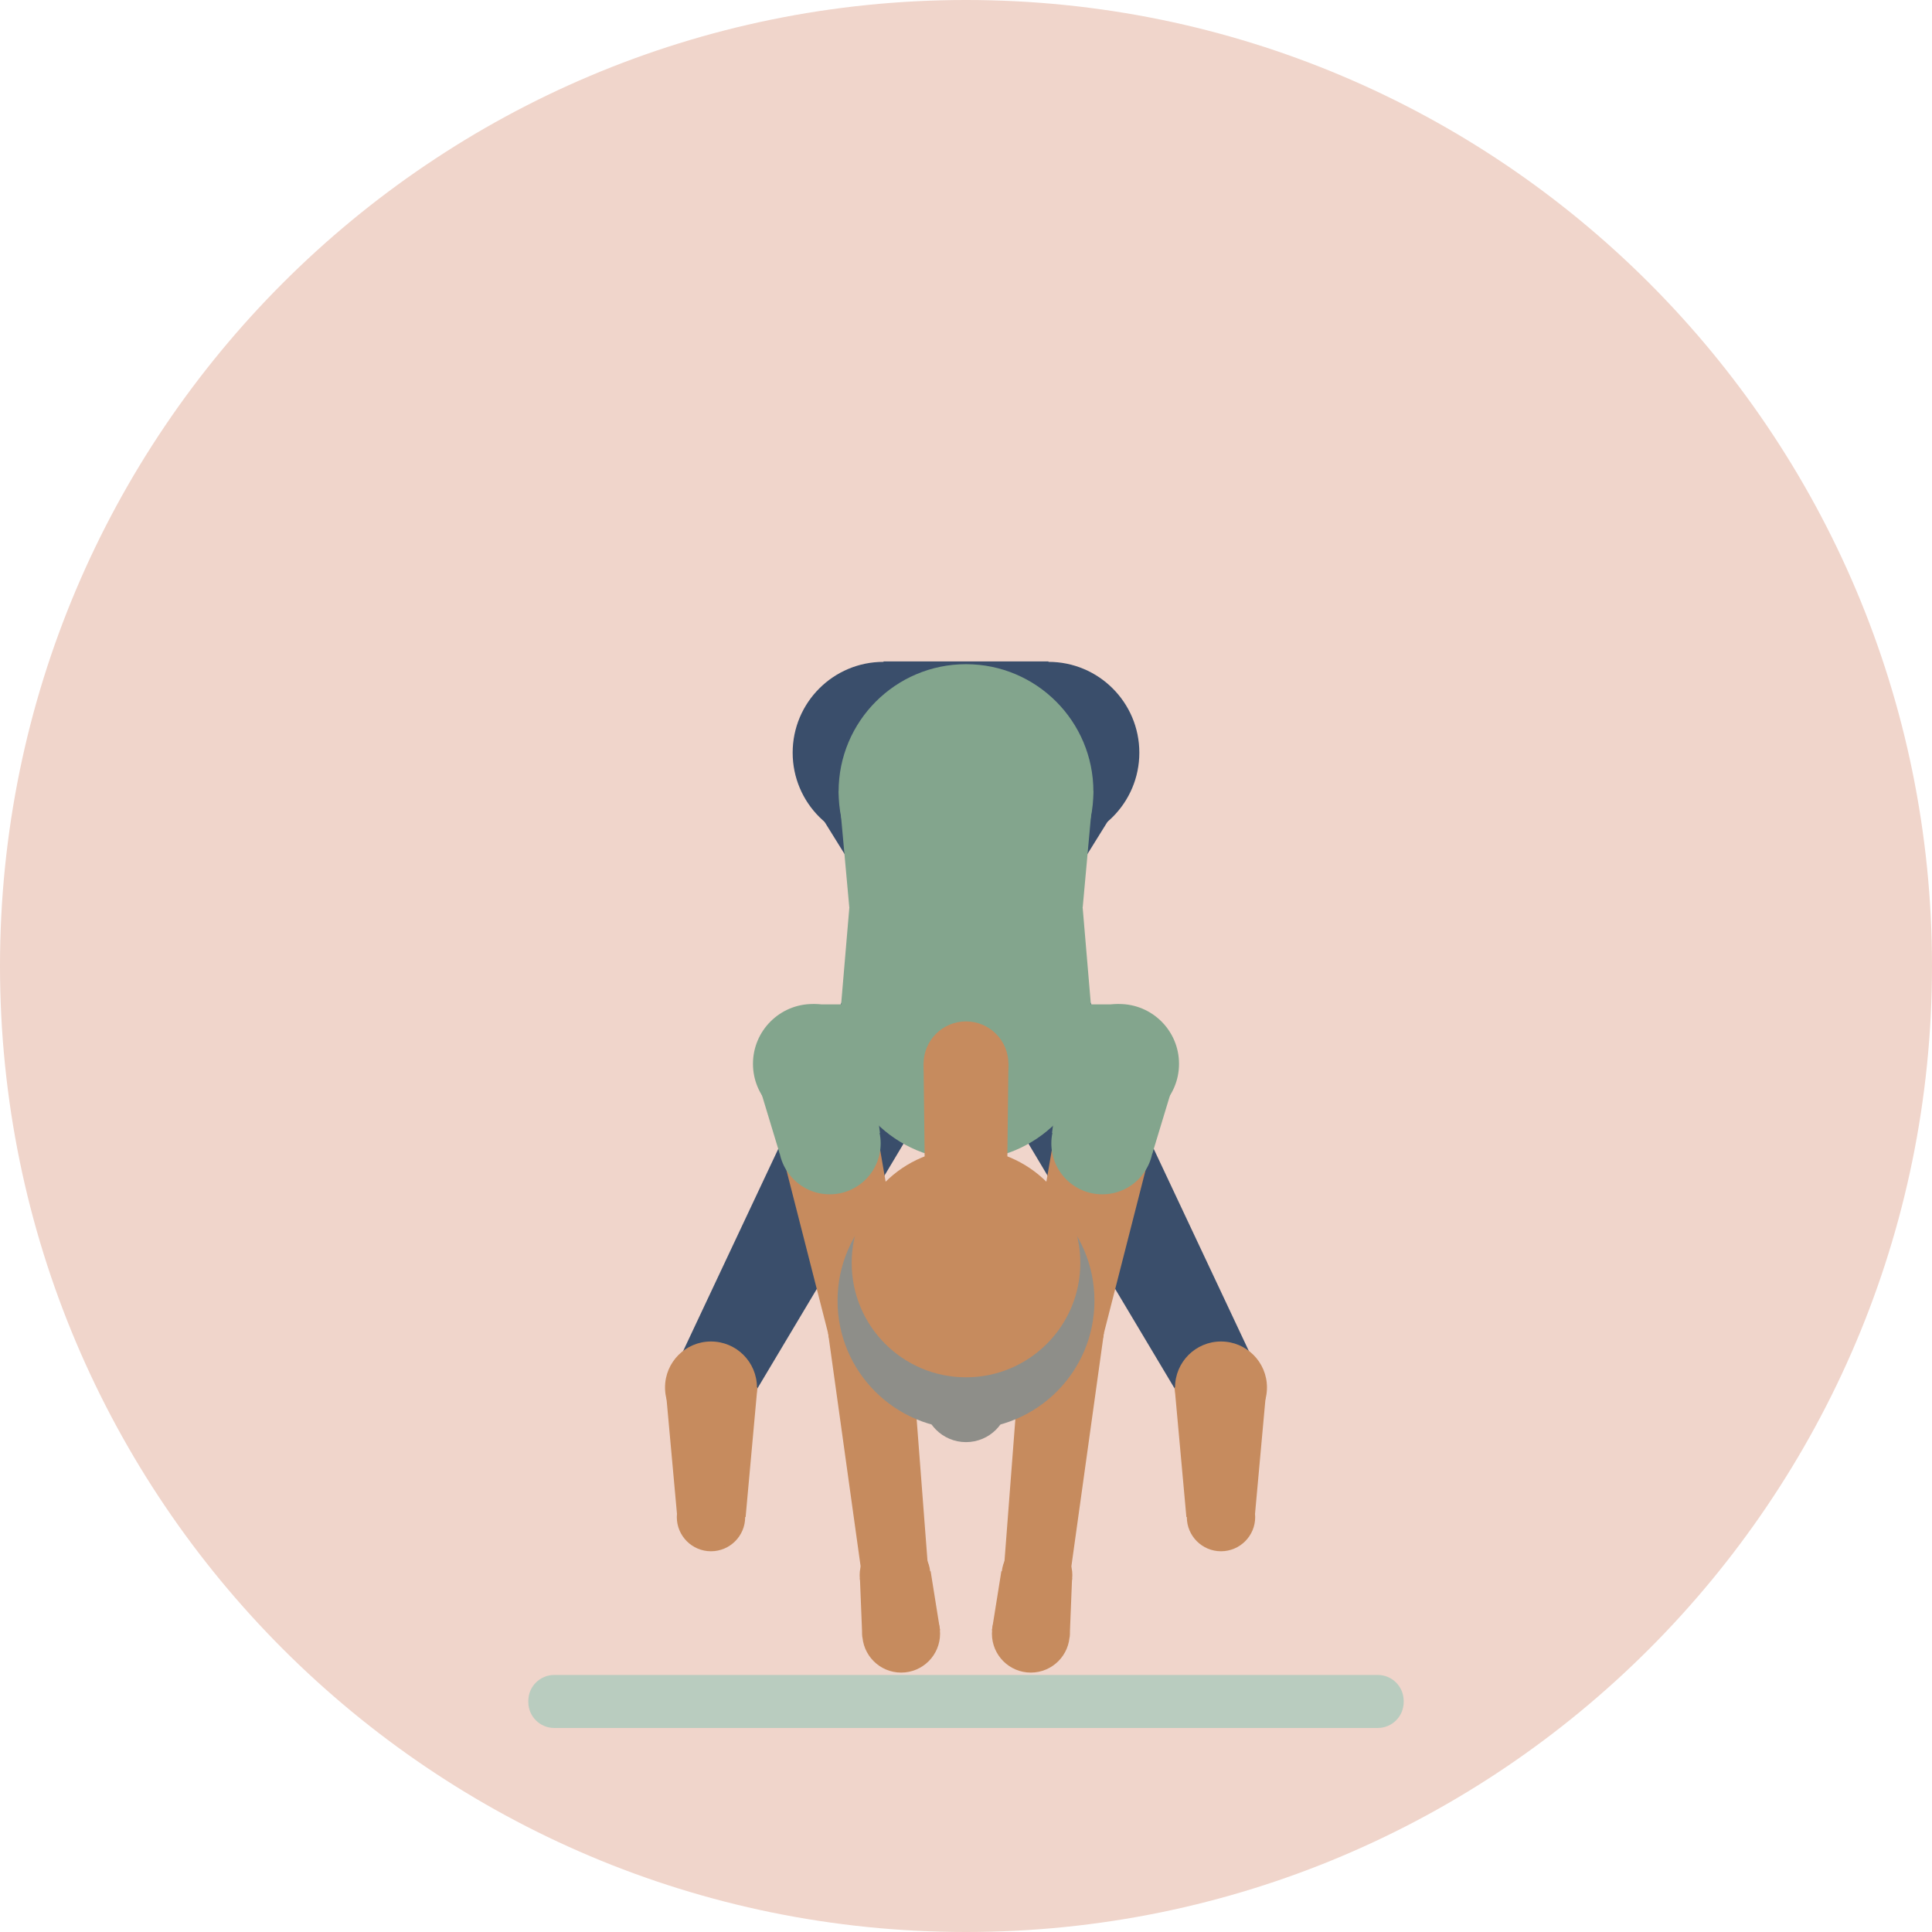
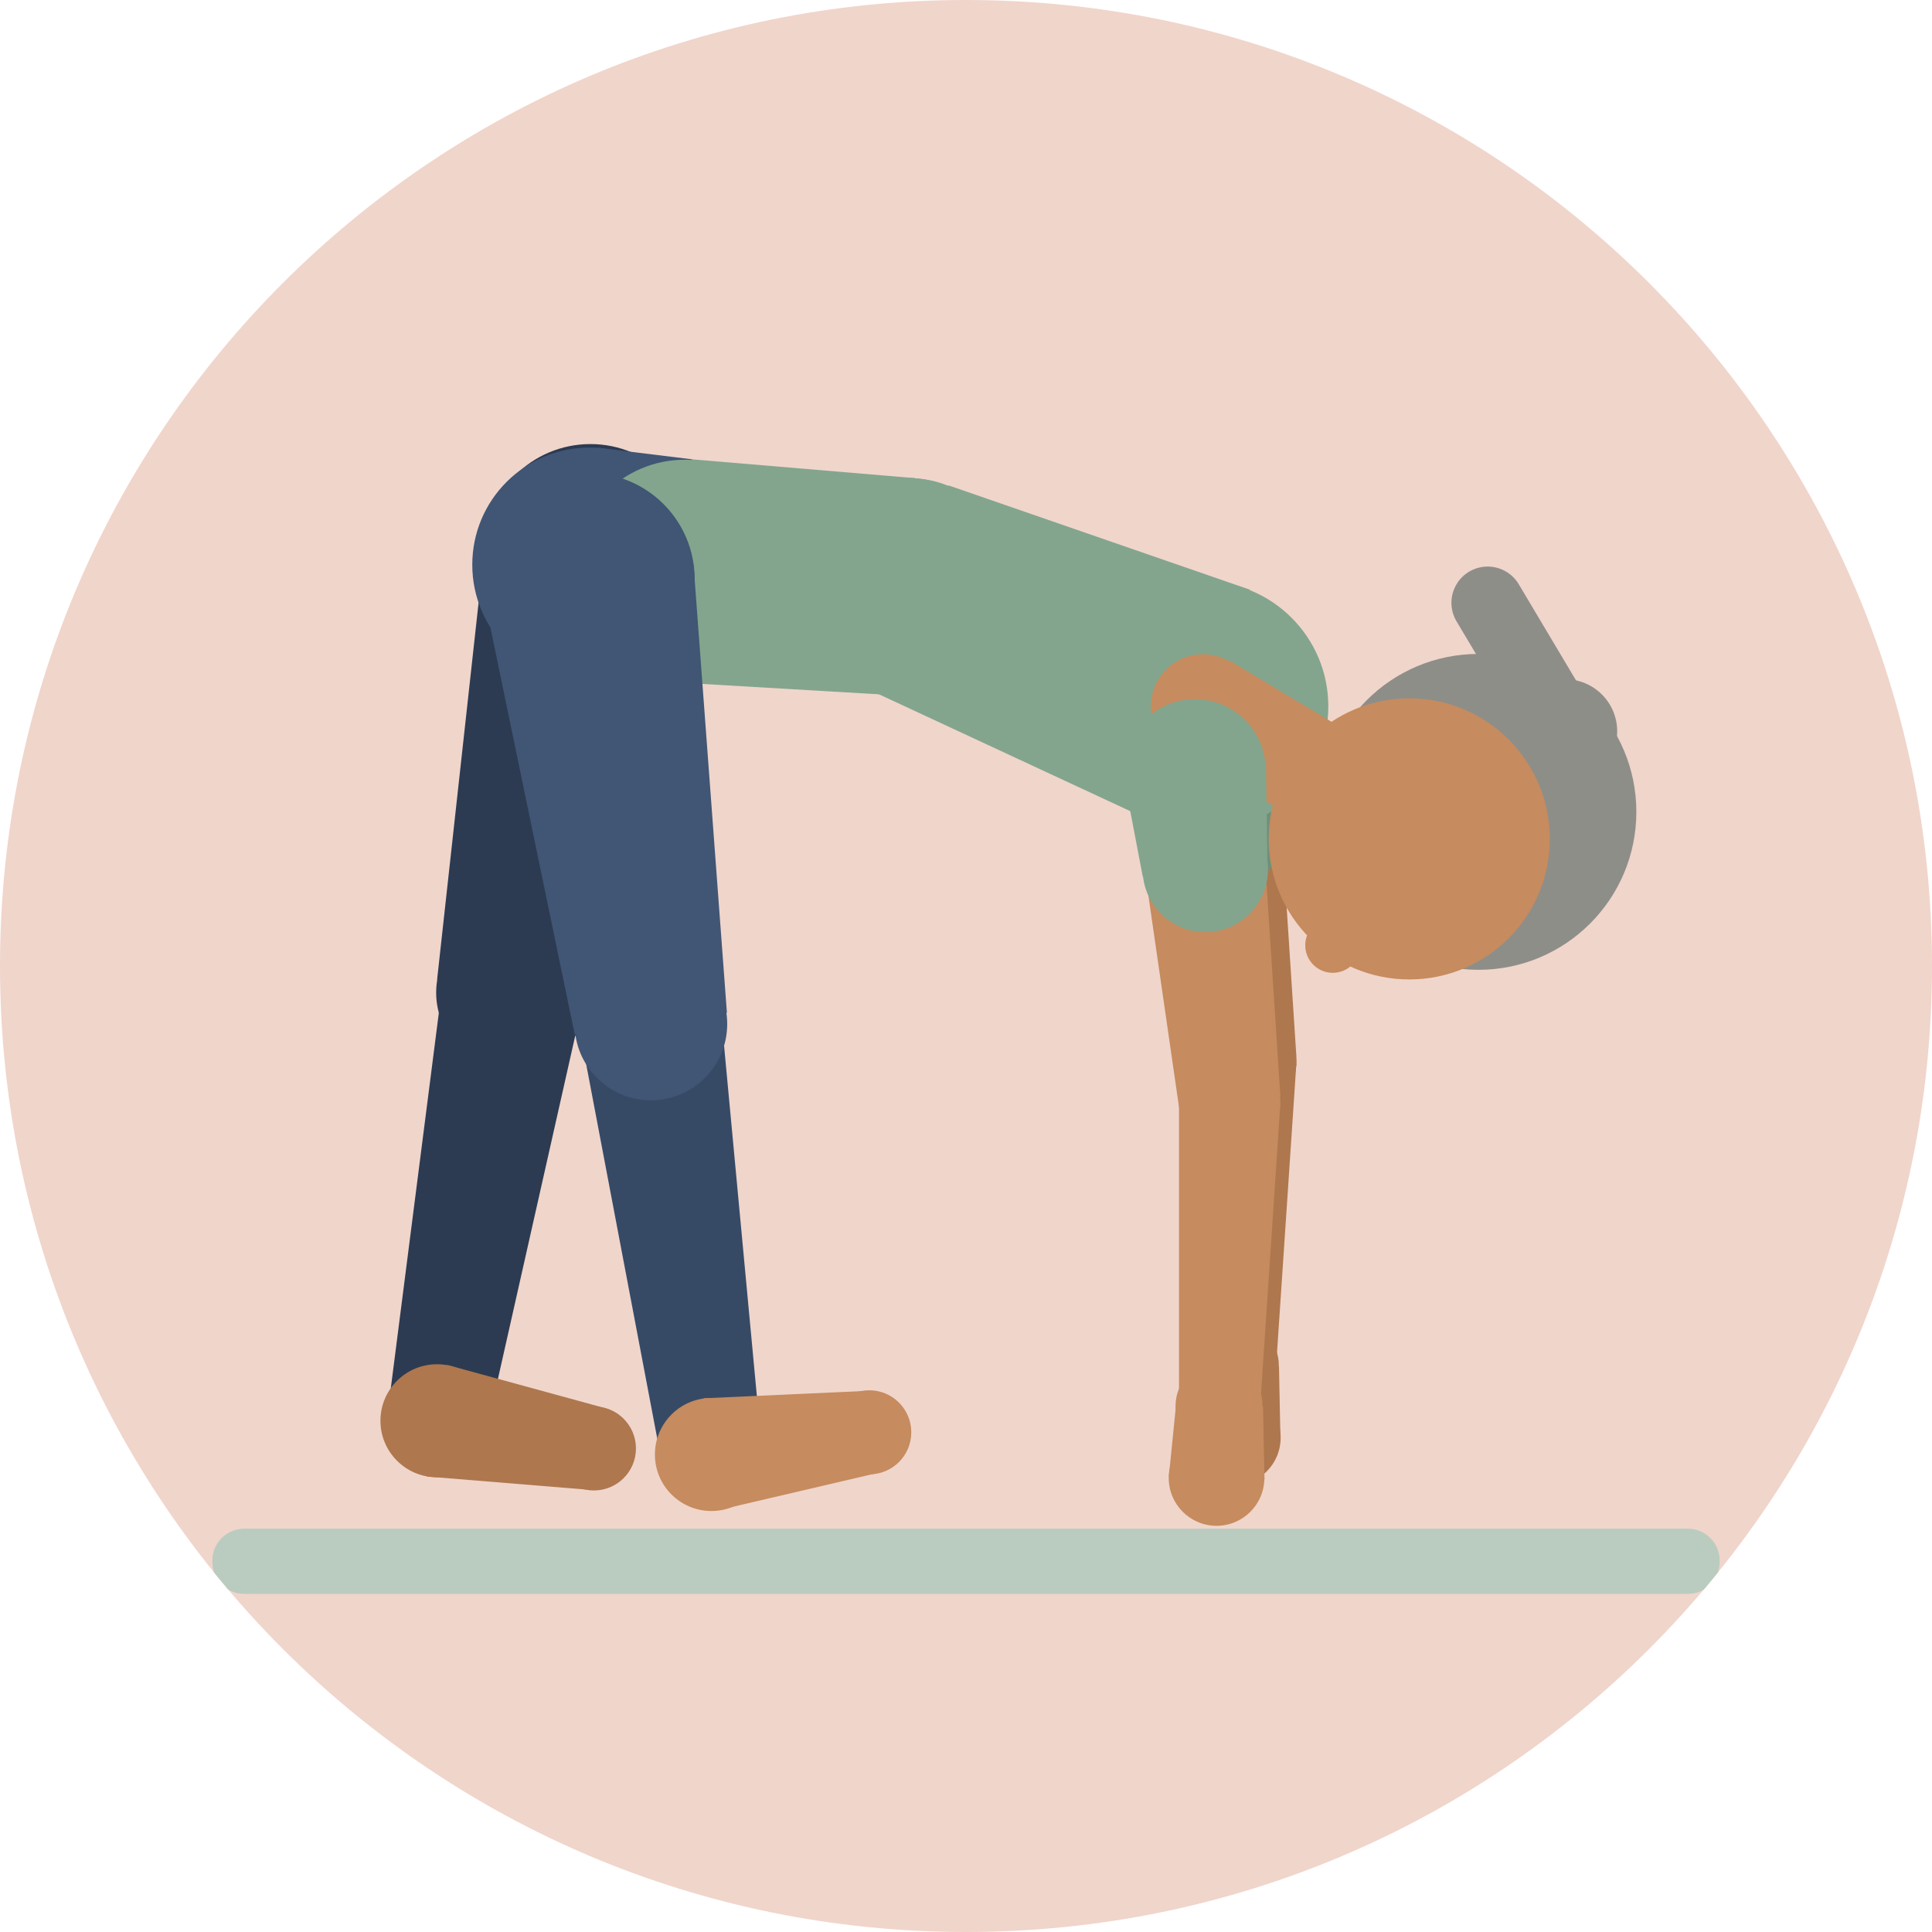
<svg xmlns="http://www.w3.org/2000/svg" viewBox="0 0 200 200" width="400" height="400" role="img" aria-label="Figure facing forward in a wide stance folded halfway with hands reaching to the floor.">
  <circle cx="100" cy="100" r="100" fill="#F0D5CB" />
  <clipPath id="c1npu7lp">
    <circle cx="100" cy="100" r="100" />
  </clipPath>
  <g clip-path="url(#c1npu7lp)">
-     <g transform="translate(100.0 174.0) scale(1.220)">
-       <rect x="-37.138" y="-0.5" width="74.276" height="4.5" rx="2.2" fill="#B9CCBF" />
+     <g transform="translate(100.0 159.0) scale(1.500)">
+       <rect x="-52.011" y="-0.5" width="104.023" height="4.5" rx="2.2" fill="#B9CCBF" />
      <g>
-         <g fill="#3A4E6B">
-           <path d="M-11.9 -53.7 L-24.7 -26.5 L-18.6 -23.3 L-3.2 -49.1Z" />
-           <circle cx="-7.554" cy="-51.384" r="4.888" />
-           <circle cx="-21.638" cy="-24.895" r="3.478" />
+         <g fill="#AE774D">
+           <path d="M12.5 -55.2 L15.9 -32.4 L22.8 -33.1 L21.3 -56.1Z" />
+           <circle cx="16.918" cy="-55.64" r="4.418" />
+           <circle cx="19.322" cy="-32.766" r="3.478" />
        </g>
-         <g fill="#3A4E6B">
-           <path d="M0.5 -82.2 L-12.2 -53.9 L-2.9 -48.9 L13.5 -75.3Z" />
-           <circle cx="7" cy="-78.755" r="7.332" />
-           <circle cx="-7.554" cy="-51.384" r="5.264" />
+         <g fill="#70907A">
+           <path d="M12.1 -55.1 L13.3 -48.3 L21.9 -49.2 L21.8 -56.2Z" />
+           <circle cx="16.918" cy="-55.64" r="4.888" />
+           <circle cx="17.639" cy="-48.778" r="4.324" />
        </g>
-         <g fill="#C68B5E">
-           <path d="M-25.5 -24.9 L-24.5 -13.9 L-18.7 -13.9 L-17.7 -24.9Z" />
-           <circle cx="-21.638" cy="-24.895" r="3.9" />
-           <circle cx="-21.638" cy="-13.895" r="2.9" />
+         <g fill="#AE774D">
+           <path d="M15.8 -32.9 L15.8 -11.9 L21.4 -11.7 L22.8 -32.6Z" />
+           <circle cx="19.322" cy="-32.766" r="3.478" />
+           <circle cx="18.589" cy="-11.779" r="2.8" />
+         </g>
+         <g fill="#AE774D">
+           <path d="M15.6 -11.9 L15.1 -6.9 L21.7 -6.7 L21.6 -11.7Z" />
+           <circle cx="18.589" cy="-11.779" r="3" />
+           <circle cx="18.415" cy="-6.782" r="3.3" />
        </g>
      </g>
      <g>
-         <g fill="#3A4E6B">
-           <path d="M3.2 -49.1 L18.6 -23.3 L24.7 -26.5 L11.9 -53.7Z" />
-           <circle cx="7.554" cy="-51.384" r="4.888" />
-           <circle cx="21.638" cy="-24.895" r="3.478" />
+         <g fill="#2C3B52">
+           <path d="M-36.1 -38.3 L-39.9 -8.6 L-33.1 -7.3 L-26.5 -36.6Z" />
+           <circle cx="-31.302" cy="-37.493" r="4.888" />
+           <circle cx="-36.511" cy="-7.949" r="3.478" />
        </g>
-         <g fill="#3A4E6B">
-           <path d="M-13.5 -75.3 L2.9 -48.9 L12.2 -53.9 L-0.5 -82.2Z" />
-           <circle cx="-7" cy="-78.755" r="7.332" />
-           <circle cx="7.554" cy="-51.384" r="5.264" />
+         <g fill="#2C3B52">
+           <path d="M-33.1 -69.3 L-36.5 -38.4 L-26.1 -36.6 L-18.7 -66.7Z" />
+           <circle cx="-25.919" cy="-68.022" r="7.332" />
+           <circle cx="-31.302" cy="-37.493" r="5.264" />
        </g>
-         <g fill="#C68B5E">
-           <path d="M17.7 -24.9 L18.7 -13.9 L24.5 -13.9 L25.5 -24.9Z" />
-           <circle cx="21.638" cy="-24.895" r="3.9" />
-           <circle cx="21.638" cy="-13.895" r="2.9" />
+         <g fill="#AE774D">
+           <path d="M-37.2 -4.1 L-26.2 -3.2 L-25.2 -8.9 L-35.8 -11.8Z" />
+           <circle cx="-36.511" cy="-7.949" r="3.9" />
+           <circle cx="-25.678" cy="-6.039" r="2.9" />
        </g>
      </g>
      <g>
-         <g fill="#3A4E6B">
-           <path d="M7.0 -86.5 L-7.0 -86.5 L-7.0 -71.0 L7.0 -71.0Z" />
-           <circle cx="7" cy="-78.755" r="7.708" />
-           <circle cx="-7" cy="-78.755" r="7.708" />
+         <g fill="#405674">
+           <path d="M-26.6 -59.0 L-19.9 -58.9 L-18.9 -74.3 L-25.4 -75.1Z" />
+           <circle cx="-25.989" cy="-67.025" r="8.084" />
+           <circle cx="-19.405" cy="-66.565" r="7.708" />
        </g>
        <g fill="#83A58D">
-           <path d="M-10.8 -75.5 L-9.9 -65.6 L9.9 -65.6 L10.8 -75.5Z" />
-           <circle cx="-1.045607431454219e-14" cy="-75.455" r="10.81" />
-           <circle cx="-9.84987414896425e-15" cy="-65.555" r="9.87" />
+           <path d="M-19.9 -58.9 L-4.6 -58.0 L-3.5 -73.0 L-18.9 -74.3Z" />
+           <circle cx="-19.405" cy="-66.565" r="7.708" />
+           <circle cx="-4.042" cy="-65.49" r="7.52" />
        </g>
        <g fill="#83A58D">
-           <path d="M-9.9 -65.6 L-10.8 -55.0 L10.8 -55.0 L9.9 -65.6Z" />
-           <circle cx="-9.84987414896425e-15" cy="-65.555" r="9.87" />
-           <circle cx="-9.203260639014447e-15" cy="-54.995" r="10.81" />
-         </g>
-         <g fill="#83A58D">
-           <path d="M13.0 -57.4 L-13.0 -57.4 L-13.0 -47.3 L13.0 -47.3Z" />
-           <circle cx="13" cy="-52.355" r="5.076" />
-           <circle cx="-13" cy="-52.355" r="5.076" />
+           <path d="M-6.9 -58.5 L13.1 -49.2 L19.6 -65.3 L-1.2 -72.5Z" />
+           <circle cx="-4.042" cy="-65.49" r="7.52" />
+           <circle cx="16.356" cy="-57.249" r="8.648" />
        </g>
      </g>
      <g>
        <g fill="#C68B5E">
-           <path d="M8.7 -53.3 L4.8 -30.6 L11.6 -29.1 L17.3 -51.4Z" />
-           <circle cx="13" cy="-52.355" r="4.418" />
-           <circle cx="8.218" cy="-29.858" r="3.478" />
+           <path d="M14.6 -54.1 L29.8 -45.6 L33.2 -51.4 L18.2 -60.4Z" />
+           <circle cx="16.356" cy="-57.249" r="3.6" />
+           <circle cx="31.511" cy="-48.499" r="3.4" />
        </g>
-         <g fill="#83A58D">
-           <path d="M8.2 -53.4 L7.3 -46.5 L15.8 -44.7 L17.8 -51.3Z" />
-           <circle cx="13" cy="-52.355" r="4.888" />
-           <circle cx="11.565" cy="-45.606" r="4.324" />
+         <circle cx="41.341" cy="-55.525" r="3.6" fill="#8E8E89" />
+         <path d="M41.3 -55.5 L36.0 -64.4" stroke="#8E8E89" stroke-width="5" stroke-linecap="round" />
+         <circle cx="35.363" cy="-49.97" r="10.9" fill="#8E8E89" />
+         <circle cx="30.592" cy="-48.106" r="9.7" fill="#C68B5E" />
+         <circle cx="25.312" cy="-40.762" r="1.9" fill="#C68B5E" />
+       </g>
+       <g>
+         <g fill="#364A66">
+           <path d="M-26.6 -34.6 L-21.0 -5.1 L-14.1 -6.1 L-16.9 -36.0Z" />
+           <circle cx="-21.744" cy="-35.329" r="4.888" />
+           <circle cx="-17.569" cy="-5.621" r="3.478" />
+         </g>
+         <g fill="#405674">
+           <path d="M-33.3 -65.0 L-27.0 -34.6 L-16.5 -36.1 L-18.8 -67.0Z" />
+           <circle cx="-26.058" cy="-66.027" r="7.332" />
+           <circle cx="-21.744" cy="-35.329" r="5.264" />
        </g>
        <g fill="#C68B5E">
-           <path d="M4.8 -30.2 L3.2 -9.3 L8.8 -8.7 L11.7 -29.5Z" />
-           <circle cx="8.218" cy="-29.858" r="3.478" />
-           <circle cx="6.023" cy="-8.973" r="2.8" />
-         </g>
-         <g fill="#C68B5E">
-           <path d="M3.0 -9.3 L2.2 -4.3 L8.8 -3.7 L9.0 -8.7Z" />
-           <circle cx="6.023" cy="-8.973" r="3" />
-           <circle cx="5.5" cy="-4" r="3.3" />
+           <path d="M-17.0 -1.8 L-6.3 -4.3 L-7.1 -10.0 L-18.1 -9.5Z" />
+           <circle cx="-17.569" cy="-5.621" r="3.9" />
+           <circle cx="-6.676" cy="-7.152" r="2.9" />
        </g>
      </g>
      <g>
        <g fill="#C68B5E">
-           <path d="M-17.3 -51.4 L-11.6 -29.1 L-4.8 -30.6 L-8.7 -53.3Z" />
-           <circle cx="-13" cy="-52.355" r="4.418" />
-           <circle cx="-8.218" cy="-29.858" r="3.478" />
+           <path d="M11.4 -52.4 L14.7 -29.6 L21.7 -30.3 L20.2 -53.3Z" />
+           <circle cx="15.794" cy="-52.858" r="4.418" />
+           <circle cx="18.198" cy="-29.984" r="3.478" />
        </g>
        <g fill="#83A58D">
-           <path d="M-17.8 -51.3 L-15.8 -44.7 L-7.3 -46.5 L-8.2 -53.4Z" />
-           <circle cx="-13" cy="-52.355" r="4.888" />
-           <circle cx="-11.565" cy="-45.606" r="4.324" />
+           <path d="M10.9 -52.3 L12.2 -45.5 L20.8 -46.4 L20.7 -53.4Z" />
+           <circle cx="15.794" cy="-52.858" r="4.888" />
+           <circle cx="16.515" cy="-45.996" r="4.324" />
        </g>
        <g fill="#C68B5E">
-           <path d="M-11.7 -29.5 L-8.8 -8.7 L-3.2 -9.3 L-4.8 -30.2Z" />
-           <circle cx="-8.218" cy="-29.858" r="3.478" />
-           <circle cx="-6.023" cy="-8.973" r="2.8" />
+           <path d="M14.7 -30.1 L14.7 -9.1 L20.3 -8.9 L21.7 -29.9Z" />
+           <circle cx="18.198" cy="-29.984" r="3.478" />
+           <circle cx="17.465" cy="-8.997" r="2.8" />
        </g>
        <g fill="#C68B5E">
-           <path d="M-9.0 -8.7 L-8.8 -3.7 L-2.2 -4.3 L-3.0 -9.3Z" />
-           <circle cx="-6.023" cy="-8.973" r="3" />
-           <circle cx="-5.5" cy="-4" r="3.3" />
+           <path d="M14.5 -9.1 L14.0 -4.1 L20.6 -3.9 L20.5 -8.9Z" />
+           <circle cx="17.465" cy="-8.997" r="3" />
+           <circle cx="17.291" cy="-4" r="3.3" />
        </g>
-       </g>
-       <g>
-         <g fill="#C68B5E">
-           <path d="M-3.6 -52.4 L-3.4 -34.9 L3.4 -34.9 L3.6 -52.4Z" />
-           <circle cx="-9.041607261526996e-15" cy="-52.355" r="3.6" />
-           <circle cx="-7.970041312273062e-15" cy="-34.855" r="3.4" />
-         </g>
-         <circle cx="-7.296485572742017e-15" cy="-23.855" r="3.6" fill="#8E8E89" />
-         <circle cx="-7.810837228383906e-15" cy="-32.255" r="10.9" fill="#8E8E89" />
-         <circle cx="-8.006780716247483e-15" cy="-35.455" r="9.7" fill="#C68B5E" />
      </g>
    </g>
  </g>
</svg>
